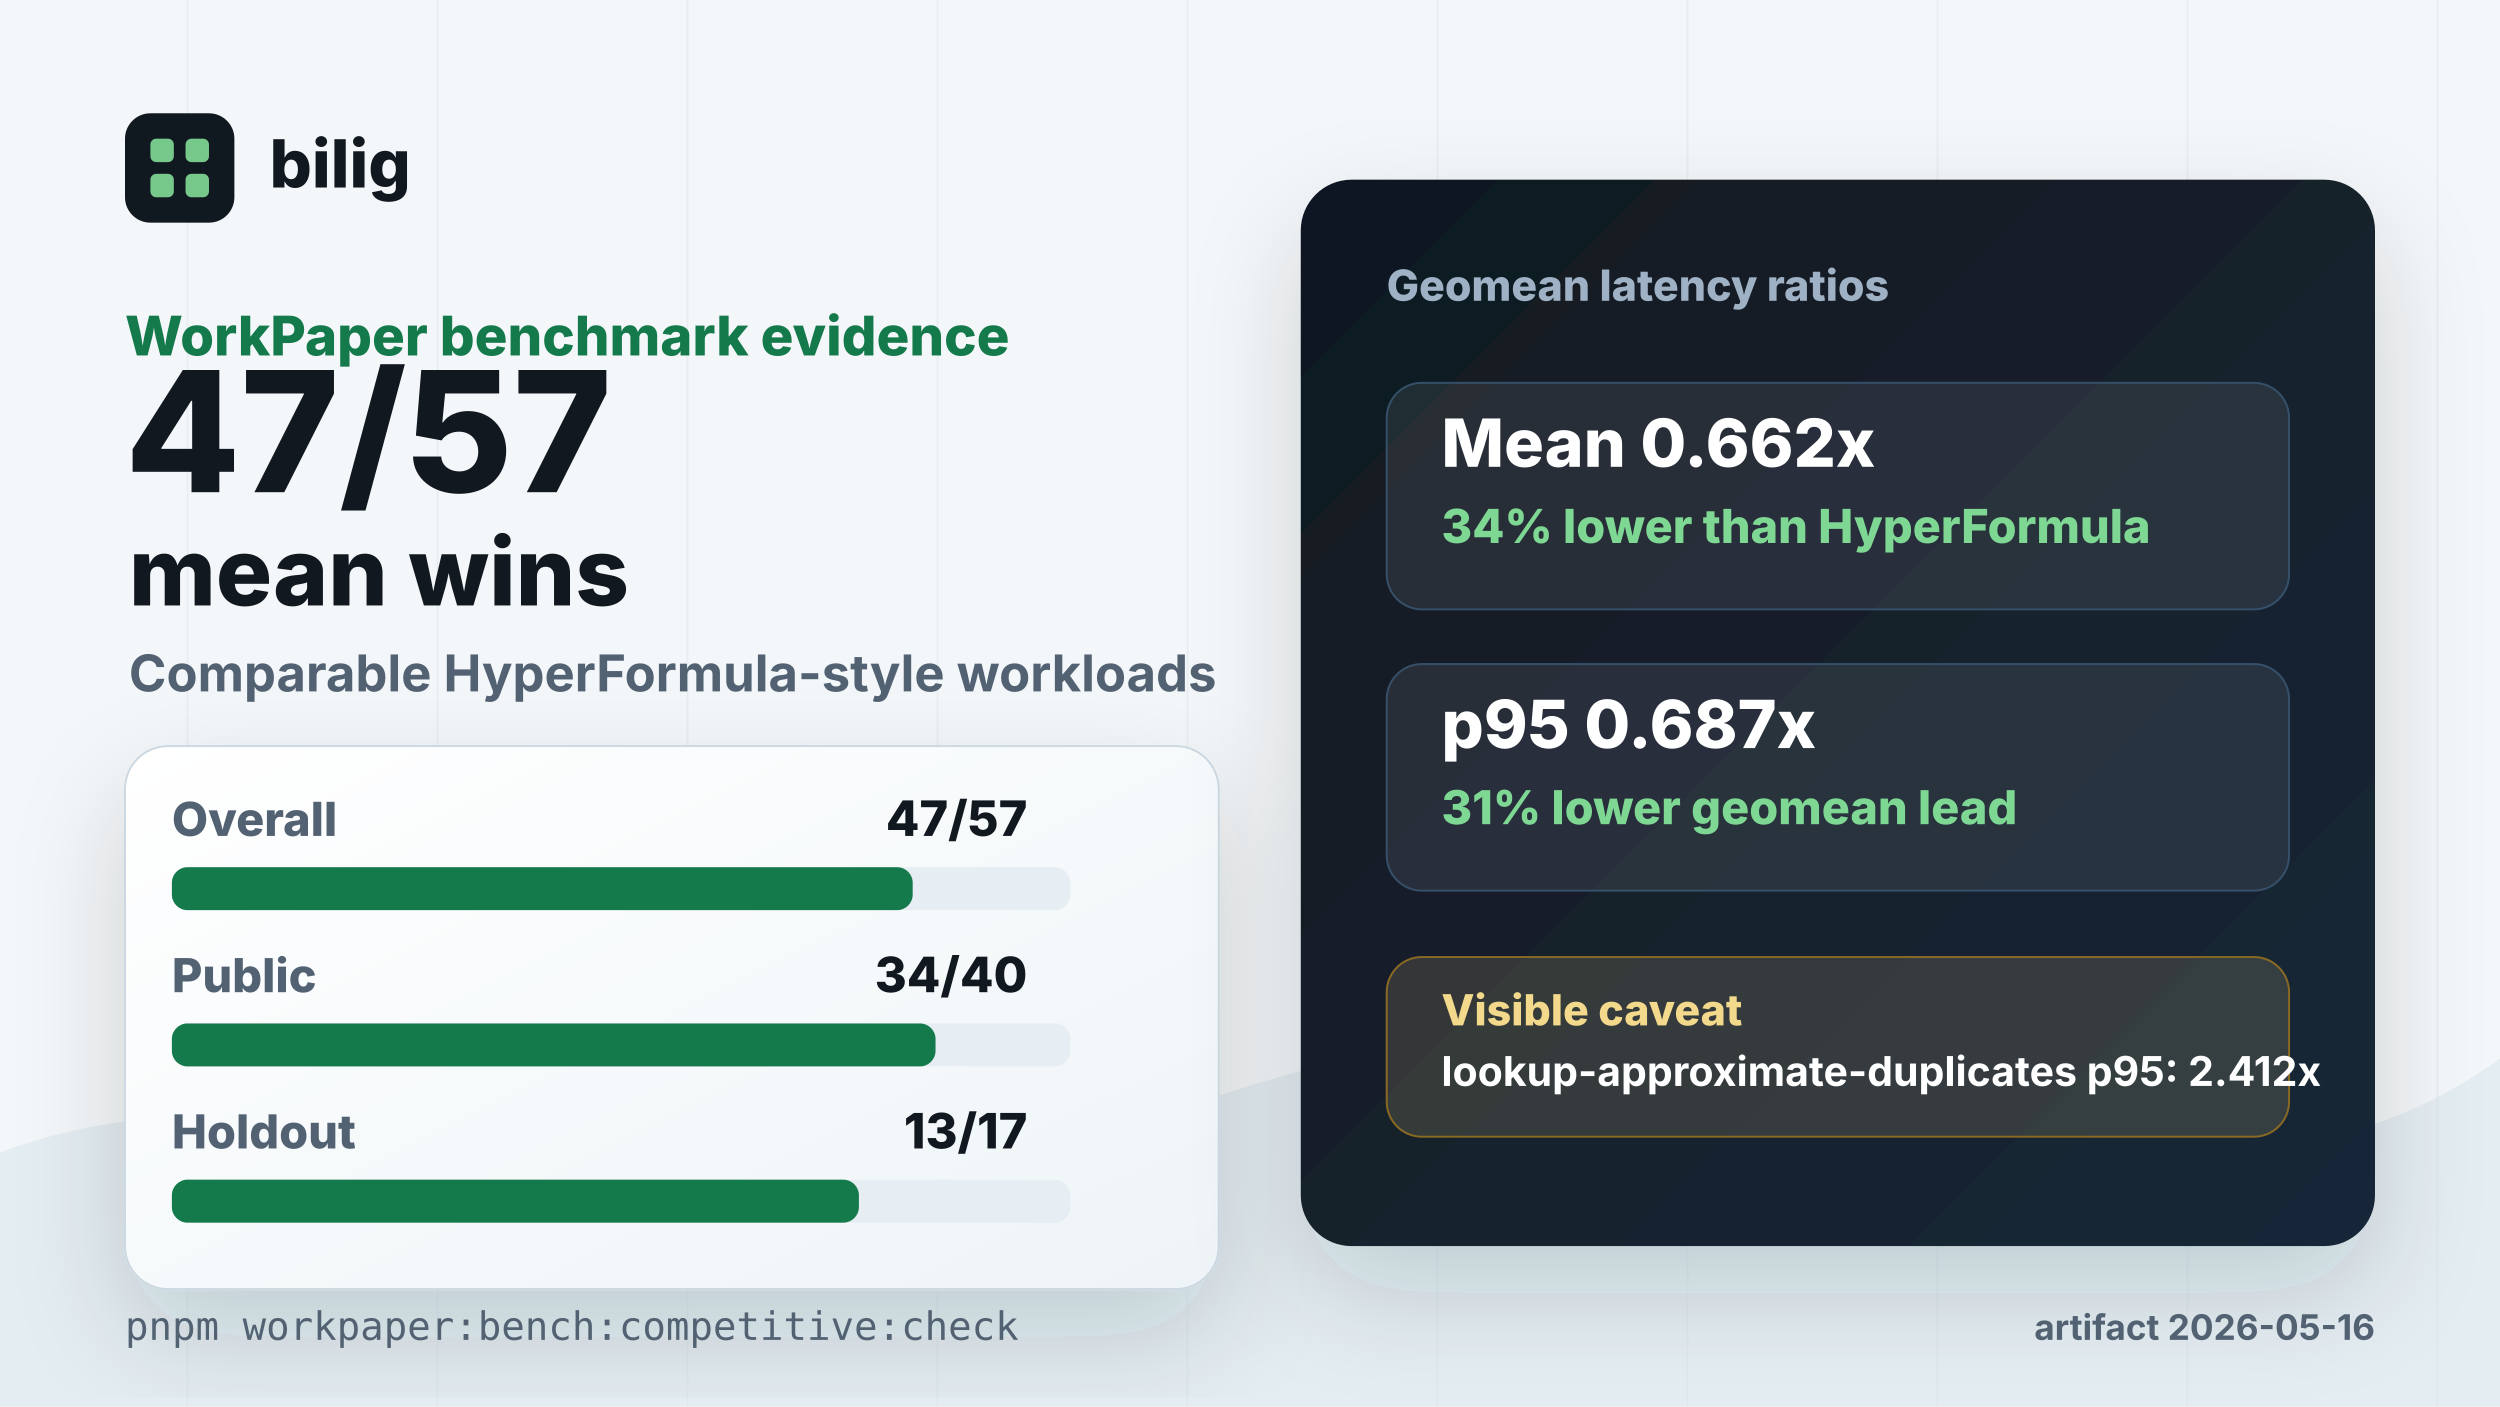
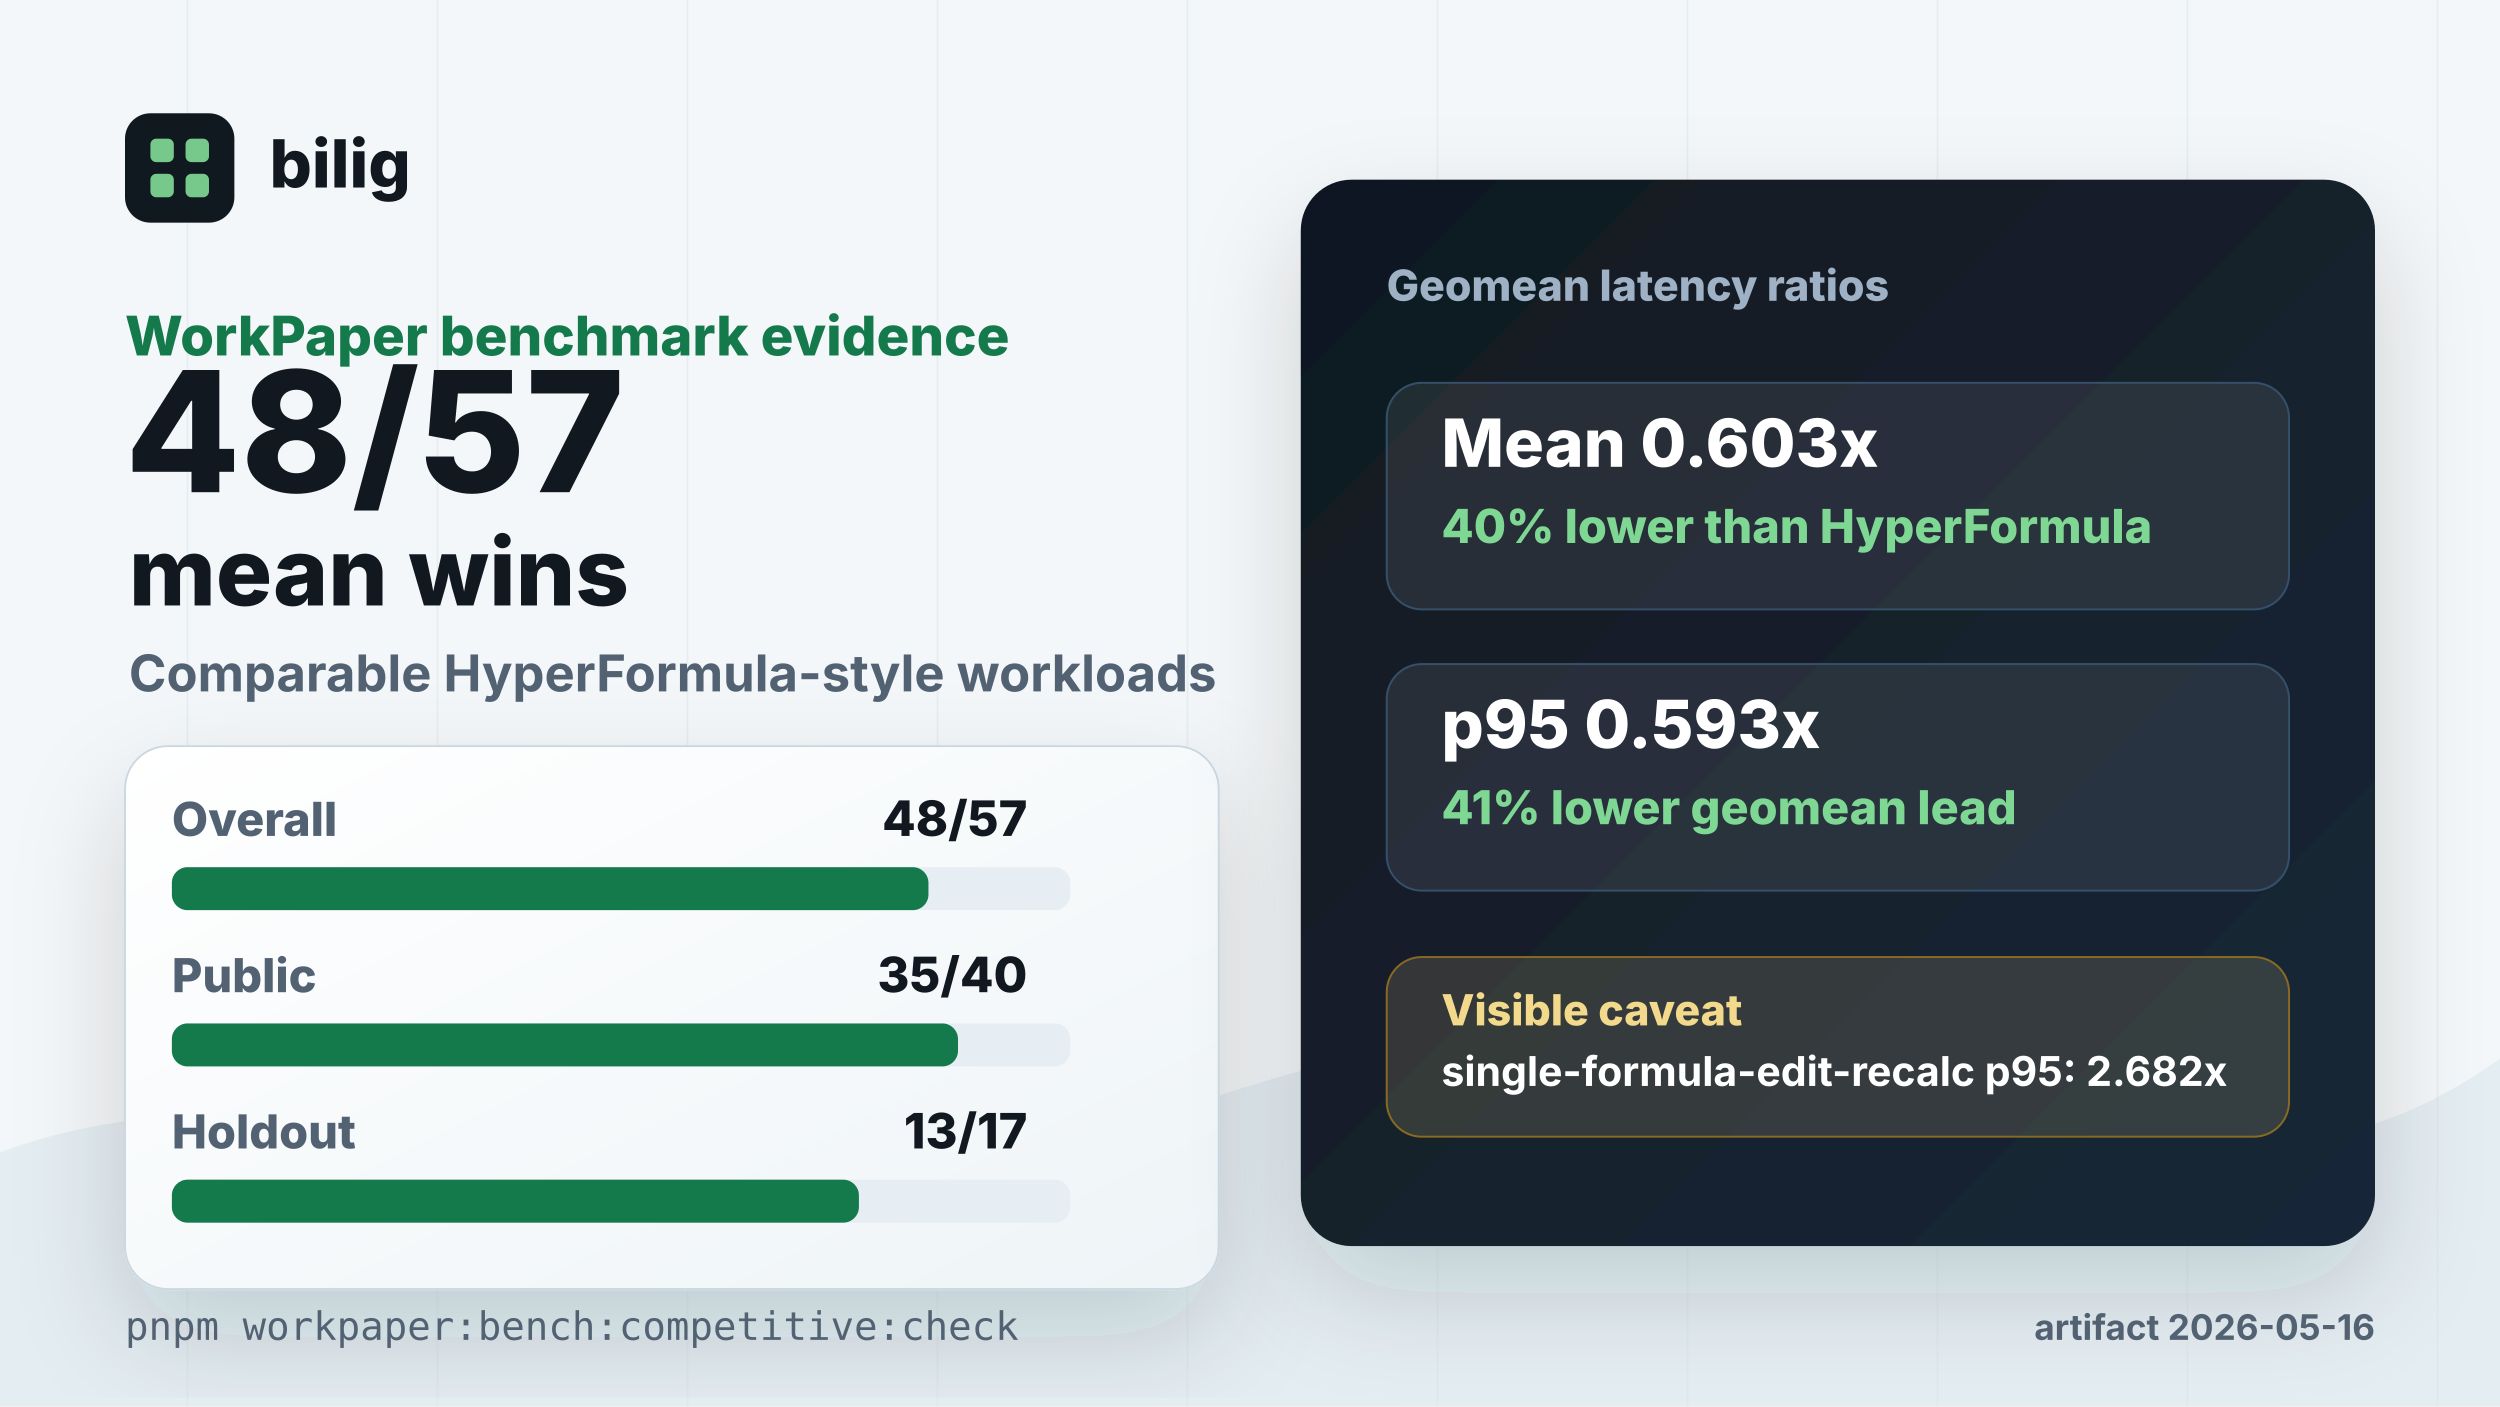
<svg xmlns="http://www.w3.org/2000/svg" width="1280" height="720" viewBox="0 0 1280 720">
  <defs>
    <linearGradient id="panel" x1="0" x2="1" y1="0" y2="1">
      <stop offset="0" stop-color="#ffffff" />
      <stop offset="1" stop-color="#eef4f7" />
    </linearGradient>
    <linearGradient id="dark" x1="0" x2="1" y1="0" y2="1">
      <stop offset="0" stop-color="#101820" />
      <stop offset="1" stop-color="#192838" />
    </linearGradient>
    <filter id="shadow" x="-20%" y="-20%" width="140%" height="140%">
      <feDropShadow dx="0" dy="24" stdDeviation="28" flood-color="#102033" flood-opacity="0.16" />
    </filter>
  </defs>
  <rect width="1280" height="720" fill="#f4f7f9" />
  <path d="M0 590 C190 520 340 674 520 600 C700 526 814 502 1000 560 C1135 602 1210 592 1280 542 L1280 720 L0 720 Z" fill="#e4edf2" />
  <g opacity="0.5" stroke="#d9e3ea" stroke-width="1">
    <path d="M96 0 V720" />
    <path d="M224 0 V720" />
    <path d="M352 0 V720" />
    <path d="M480 0 V720" />
    <path d="M608 0 V720" />
    <path d="M736 0 V720" />
    <path d="M864 0 V720" />
    <path d="M992 0 V720" />
    <path d="M1120 0 V720" />
    <path d="M1248 0 V720" />
  </g>
  <g transform="translate(64 58)">
    <rect x="0" y="0" width="56" height="56" rx="13" fill="#101820" />
    <rect x="13" y="13" width="12" height="12" rx="3" fill="#77c98b" />
    <rect x="31" y="13" width="12" height="12" rx="3" fill="#77c98b" />
    <rect x="13" y="31" width="12" height="12" rx="3" fill="#77c98b" />
    <rect x="31" y="31" width="12" height="12" rx="3" fill="#77c98b" />
    <text x="74" y="38" fill="#111820" font-family="Inter, Arial, Helvetica, sans-serif" font-size="34" font-weight="820">bilig</text>
  </g>
  <text x="64" y="182" fill="#147a4b" font-family="Inter, Arial, Helvetica, sans-serif" font-size="28" font-weight="820">WorkPaper benchmark evidence</text>
-   <text x="64" y="252" fill="#111820" font-family="Inter, Arial, Helvetica, sans-serif" font-size="86" font-weight="830" letter-spacing="0">47/57</text>
+   <text x="64" y="252" fill="#111820" font-family="Inter, Arial, Helvetica, sans-serif" font-size="86" font-weight="830" letter-spacing="0">48/57</text>
  <text x="66" y="310" fill="#111820" font-family="Inter, Arial, Helvetica, sans-serif" font-size="48" font-weight="800" letter-spacing="0">mean wins</text>
  <text x="66" y="354" fill="#526273" font-family="Inter, Arial, Helvetica, sans-serif" font-size="26" font-weight="650">Comparable HyperFormula-style workloads</text>
  <g filter="url(#shadow)">
    <rect x="64" y="382" width="560" height="278" rx="22" fill="url(#panel)" stroke="#cbd8e2" />
  </g>
  <g transform="translate(88 428)">
    <text x="0" y="0" fill="#526273" font-family="Inter, Arial, Helvetica, sans-serif" font-size="24" font-weight="760">Overall</text>
-     <text x="438" y="0" text-anchor="end" fill="#111820" font-family="Inter, Arial, Helvetica, sans-serif" font-size="25" font-weight="820">47/57</text>
+     <text x="438" y="0" text-anchor="end" fill="#111820" font-family="Inter, Arial, Helvetica, sans-serif" font-size="25" font-weight="820">48/57</text>
    <rect x="0" y="16" width="460" height="22" rx="8" fill="#e6edf3" />
-     <rect x="0" y="16" width="379.30" height="22" rx="8" fill="#147a4b" />
+     <rect x="0" y="16" width="387.37" height="22" rx="8" fill="#147a4b" />
  </g>
  <g transform="translate(88 508)">
    <text x="0" y="0" fill="#526273" font-family="Inter, Arial, Helvetica, sans-serif" font-size="24" font-weight="760">Public</text>
-     <text x="438" y="0" text-anchor="end" fill="#111820" font-family="Inter, Arial, Helvetica, sans-serif" font-size="25" font-weight="820">34/40</text>
+     <text x="438" y="0" text-anchor="end" fill="#111820" font-family="Inter, Arial, Helvetica, sans-serif" font-size="25" font-weight="820">35/40</text>
    <rect x="0" y="16" width="460" height="22" rx="8" fill="#e6edf3" />
-     <rect x="0" y="16" width="391.00" height="22" rx="8" fill="#147a4b" />
+     <rect x="0" y="16" width="402.50" height="22" rx="8" fill="#147a4b" />
  </g>
  <g transform="translate(88 588)">
    <text x="0" y="0" fill="#526273" font-family="Inter, Arial, Helvetica, sans-serif" font-size="24" font-weight="760">Holdout</text>
    <text x="438" y="0" text-anchor="end" fill="#111820" font-family="Inter, Arial, Helvetica, sans-serif" font-size="25" font-weight="820">13/17</text>
    <rect x="0" y="16" width="460" height="22" rx="8" fill="#e6edf3" />
    <rect x="0" y="16" width="351.76" height="22" rx="8" fill="#147a4b" />
  </g>
  <g filter="url(#shadow)">
    <rect x="666" y="92" width="550" height="546" rx="26" fill="url(#dark)" />
  </g>
  <text x="710" y="154" fill="#9fb2c5" font-family="Inter, Arial, Helvetica, sans-serif" font-size="22" font-weight="760">Geomean latency ratios</text>
  <g transform="translate(710 196)">
    <rect x="0" y="0" width="462" height="116" rx="18" fill="#ffffff" fill-opacity="0.08" stroke="#36506a" />
-     <text x="28" y="43" fill="#ffffff" font-family="Inter, Arial, Helvetica, sans-serif" font-size="34" font-weight="840">Mean 0.662x</text>
-     <text x="28" y="82" fill="#7ed894" font-family="Inter, Arial, Helvetica, sans-serif" font-size="24" font-weight="780">34% lower than HyperFormula</text>
+     <text x="28" y="43" fill="#ffffff" font-family="Inter, Arial, Helvetica, sans-serif" font-size="34" font-weight="840">Mean 0.603x</text>
+     <text x="28" y="82" fill="#7ed894" font-family="Inter, Arial, Helvetica, sans-serif" font-size="24" font-weight="780">40% lower than HyperFormula</text>
  </g>
  <g transform="translate(710 340)">
    <rect x="0" y="0" width="462" height="116" rx="18" fill="#ffffff" fill-opacity="0.08" stroke="#36506a" />
-     <text x="28" y="43" fill="#ffffff" font-family="Inter, Arial, Helvetica, sans-serif" font-size="34" font-weight="840">p95 0.687x</text>
-     <text x="28" y="82" fill="#7ed894" font-family="Inter, Arial, Helvetica, sans-serif" font-size="24" font-weight="780">31% lower geomean lead</text>
+     <text x="28" y="43" fill="#ffffff" font-family="Inter, Arial, Helvetica, sans-serif" font-size="34" font-weight="840">p95 0.593x</text>
+     <text x="28" y="82" fill="#7ed894" font-family="Inter, Arial, Helvetica, sans-serif" font-size="24" font-weight="780">41% lower geomean lead</text>
  </g>
  <g transform="translate(710 490)">
    <rect x="0" y="0" width="462" height="92" rx="18" fill="#f4d991" fill-opacity="0.14" stroke="#8a6a23" />
    <text x="28" y="35" fill="#f3d98b" font-family="Inter, Arial, Helvetica, sans-serif" font-size="22" font-weight="820">Visible caveat</text>
-     <text x="28" y="66" fill="#ffffff" font-family="Inter, Arial, Helvetica, sans-serif" font-size="21" font-weight="650">lookup-approximate-duplicates p95: 2.412x</text>
+     <text x="28" y="66" fill="#ffffff" font-family="Inter, Arial, Helvetica, sans-serif" font-size="21" font-weight="650">single-formula-edit-recalc p95: 2.682x</text>
  </g>
  <text x="64" y="686" fill="#526273" font-family="SFMono-Regular, Menlo, Consolas, monospace" font-size="20">pnpm workpaper:bench:competitive:check</text>
  <text x="1216" y="686" text-anchor="end" fill="#526273" font-family="Inter, Arial, Helvetica, sans-serif" font-size="18" font-weight="650">artifact 2026-05-16</text>
</svg>
